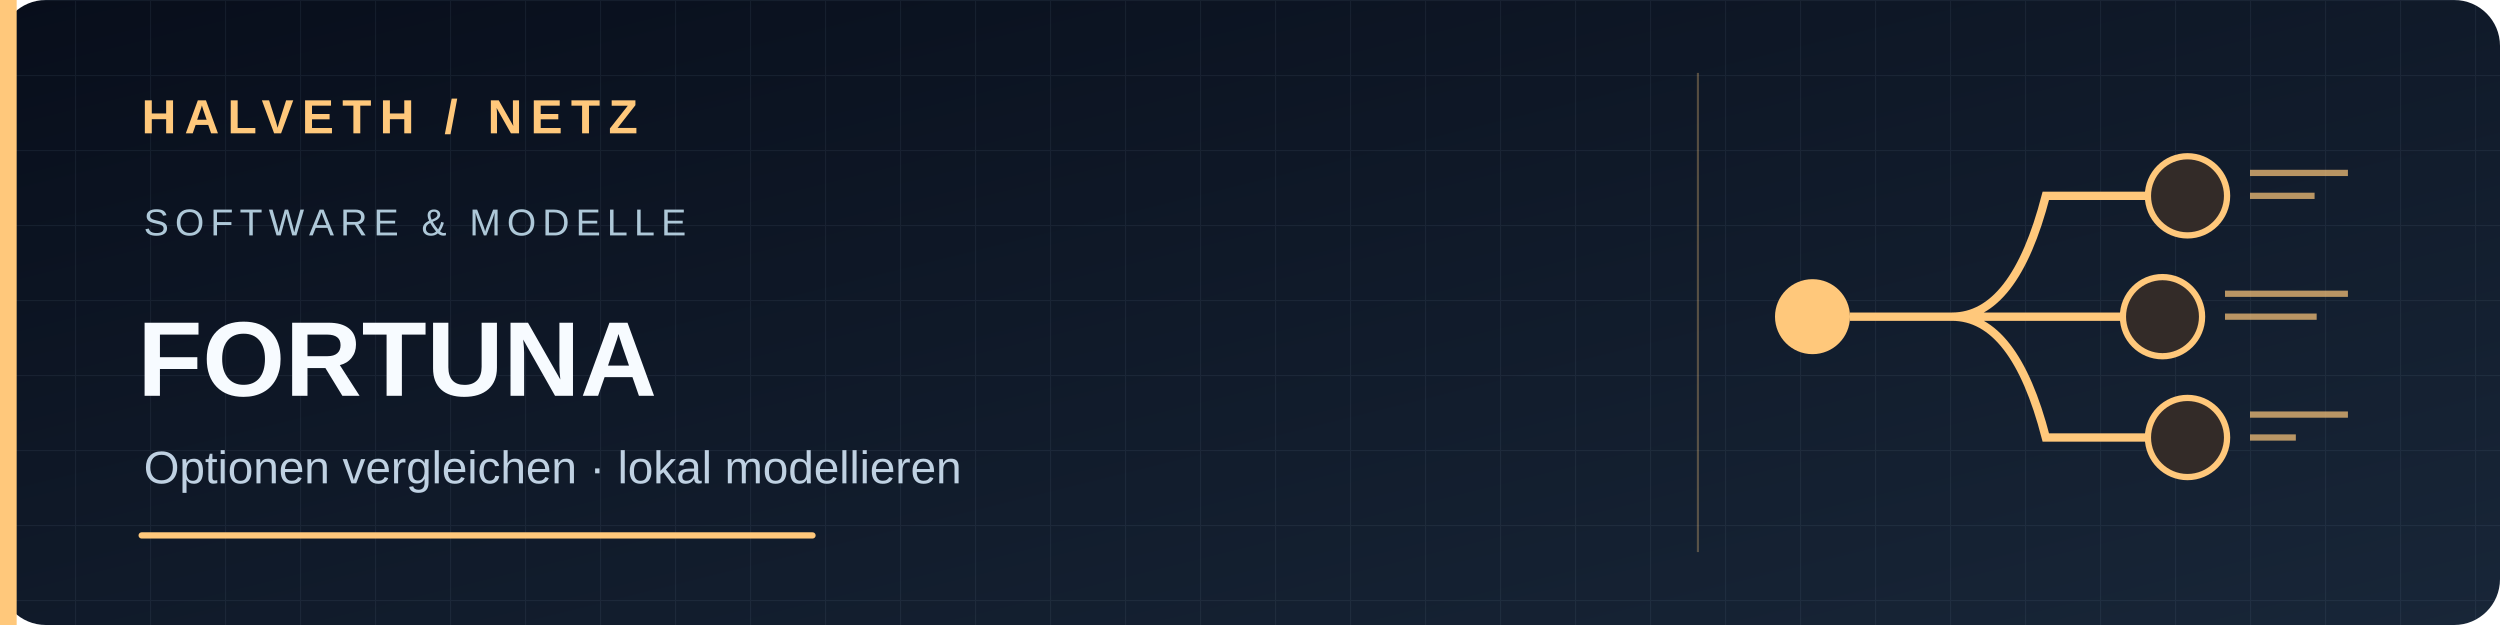
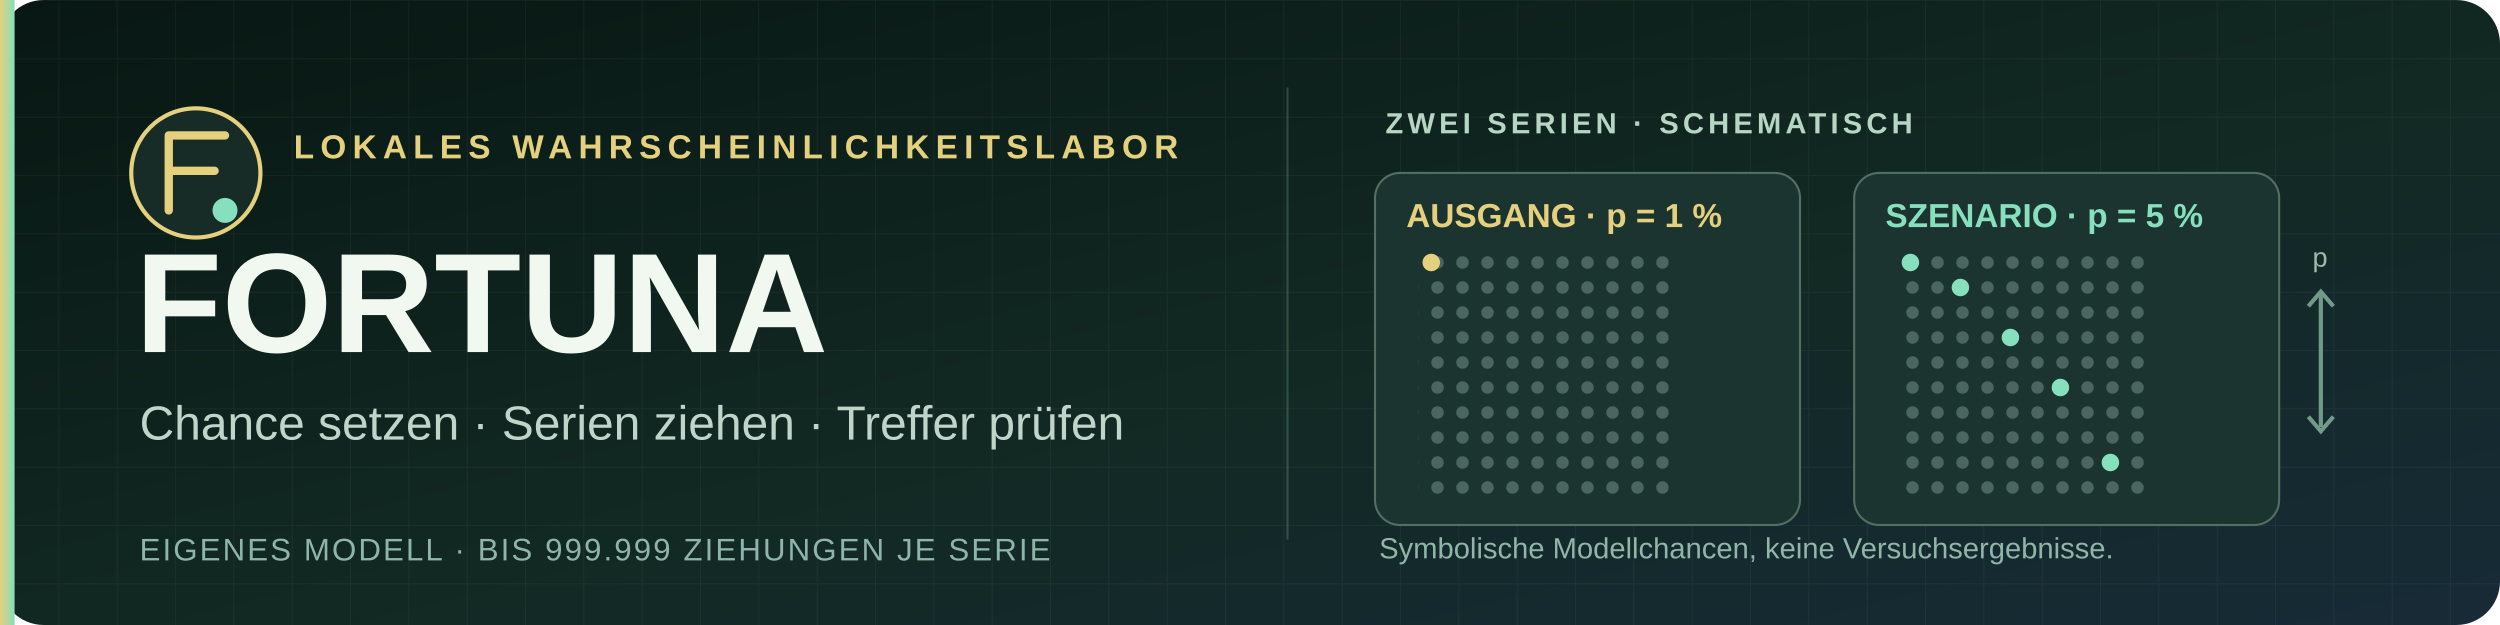
<svg xmlns="http://www.w3.org/2000/svg" width="1200" height="300" viewBox="0 0 1200 300" role="img" aria-labelledby="title desc">
  <defs>
    <linearGradient id="space" x2="1" y2="1">
-       <stop stop-color="#080e1b" />
-       <stop offset="1" stop-color="#182638" />
+       <stop stop-color="#081713" />
+       <stop offset=".56" stop-color="#122923" />
+       <stop offset="1" stop-color="#172a37" />
    </linearGradient>
-     <pattern id="grid" width="36" height="36" patternUnits="userSpaceOnUse">
-       <path d="M36 0H0V36" fill="none" stroke="#abc3dd" stroke-opacity=".075" />
+     <linearGradient id="accent" x2="1" y2="0">
+       <stop stop-color="#e5d17d" />
+       <stop offset="1" stop-color="#86dfbd" />
+     </linearGradient>
+     <pattern id="grid" width="28" height="28" patternUnits="userSpaceOnUse">
+       <path d="M28 0H0V28" fill="none" stroke="#b7d1be" stroke-opacity=".055" />
+     </pattern>
+     <pattern id="samples" width="12" height="12" patternUnits="userSpaceOnUse">
+       <circle cx="6" cy="6" r="3" fill="#7a988e" fill-opacity=".5" />
    </pattern>
  </defs>
-   <rect width="1200" height="300" rx="22" fill="url(#space)" />
-   <rect width="1200" height="300" rx="22" fill="url(#grid)" />
-   <path d="M0 0h8v300H0" fill="#ffc87b" />
-   <path d="M815 35v230" stroke="#ffc87b" stroke-opacity=".3" />
-   <text x="68" y="64" fill="#ffc87b" font-size="23" font-weight="700" letter-spacing="4" font-family="Segoe UI,Arial,sans-serif">HALVETH / NETZ</text>
-   <text x="69" y="113" fill="#aec8d8" font-size="18" letter-spacing="3" font-family="Segoe UI,Arial,sans-serif">SOFTWARE &amp; MODELLE</text>
-   <text x="66" y="190" fill="#f7fbff" font-size="51" font-weight="750" font-family="Segoe UI,Arial,sans-serif">FORTUNA</text>
-   <text x="69" y="232" fill="#bfd1e2" font-size="22" font-family="Segoe UI,Arial,sans-serif">Optionen vergleichen · lokal modellieren</text>
-   <path d="M68 257h322" stroke="#ffc87b" stroke-width="3" stroke-linecap="round" />
-   <circle cx="870" cy="152" r="18" fill="#ffc87b" />
-   <path d="M888 152h49q30 0 45-58h56m-150 58h137m-137 0h49q30 0 45 58h56" fill="none" stroke="#ffc87b" stroke-width="4" />
-   <circle cx="1050" cy="94" r="19" fill="#332b28" stroke="#ffc87b" stroke-width="3" />
-   <circle cx="1038" cy="152" r="19" fill="#332b28" stroke="#ffc87b" stroke-width="3" />
-   <circle cx="1050" cy="210" r="19" fill="#332b28" stroke="#ffc87b" stroke-width="3" />
-   <path d="M1080 83h47m-47 11h31m-43 47h59m-59 11h44m-32 47h47m-47 11h22" stroke="#ffc87b" stroke-width="3" opacity=".7" />
+   <rect width="1200" height="300" rx="21" fill="url(#space)" />
+   <rect width="1200" height="300" rx="21" fill="url(#grid)" />
+   <path d="M0 0h7v300H0" fill="url(#accent)" />
+   <circle cx="94" cy="83" r="31" fill="#172b27" stroke="#e5d17d" stroke-width="2" />
+   <path d="M81 65v36m0-36h27M81 82h22" fill="none" stroke="#e5d17d" stroke-width="4" stroke-linecap="round" />
+   <circle cx="108" cy="101" r="6" fill="#86dfbd" />
+   <text x="141" y="76" fill="#e5d17d" font-family="Segoe UI,Arial,sans-serif" font-size="16" font-weight="700" letter-spacing="3">LOKALES WAHRSCHEINLICHKEITSLABOR</text>
+   <text x="65" y="169" fill="#f1f8ef" font-family="Segoe UI,Arial,sans-serif" font-size="68" font-weight="750">FORTUNA</text>
+   <text x="67" y="211" fill="#c0d5ca" font-family="Segoe UI,Arial,sans-serif" font-size="23">Chance setzen · Serien ziehen · Treffer prüfen</text>
+   <path d="M67 239h445" stroke="url(#accent)" stroke-width="3" stroke-linecap="round" />
+   <text x="67" y="269" fill="#8fb5a8" font-family="Segoe UI,Arial,sans-serif" font-size="15" letter-spacing="1">EIGENES MODELL · BIS 999.999 ZIEHUNGEN JE SERIE</text>
+   <path d="M618 42v217" stroke="#9bc4ae" stroke-opacity=".25" />
+   <text x="665" y="64" fill="#b6d5c3" font-family="Segoe UI,Arial,sans-serif" font-size="14" font-weight="700" letter-spacing="2">ZWEI SERIEN · SCHEMATISCH</text>
+   <rect x="660" y="83" width="204" height="169" rx="12" fill="#1c3430" stroke="#536e63" />
+   <rect x="890" y="83" width="204" height="169" rx="12" fill="#1c3430" stroke="#536e63" />
+   <text x="675" y="109" fill="#e5d17d" font-family="Segoe UI,Arial,sans-serif" font-size="16" font-weight="700">AUSGANG · p = 1 %</text>
+   <text x="905" y="109" fill="#86dfbd" font-family="Segoe UI,Arial,sans-serif" font-size="16" font-weight="700">SZENARIO · p = 5 %</text>
+   <rect x="681" y="120" width="120" height="120" fill="url(#samples)" />
+   <rect x="911" y="120" width="120" height="120" fill="url(#samples)" />
+   <circle cx="687" cy="126" r="4.2" fill="#e5d17d" />
+   <circle cx="917" cy="126" r="4.2" fill="#86dfbd" />
+   <circle cx="941" cy="138" r="4.2" fill="#86dfbd" />
+   <circle cx="965" cy="162" r="4.2" fill="#86dfbd" />
+   <circle cx="989" cy="186" r="4.2" fill="#86dfbd" />
+   <circle cx="1013" cy="222" r="4.2" fill="#86dfbd" />
+   <text x="1110" y="128" fill="#9fb9ae" font-family="Segoe UI,Arial,sans-serif" font-size="13">p</text>
+   <path d="M1114 141v64" stroke="#729a89" stroke-width="2" />
+   <path d="m1108 147 6-7 6 7m-12 53 6 7 6-7" fill="none" stroke="#729a89" stroke-width="2" />
+   <text x="662" y="268" fill="#91b5a6" font-family="Segoe UI,Arial,sans-serif" font-size="14">Symbolische Modellchancen, keine Versuchsergebnisse.</text>
</svg>
